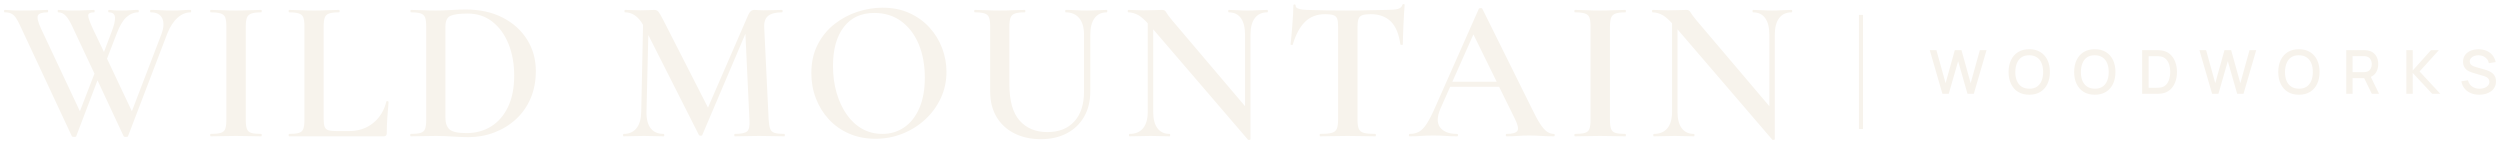
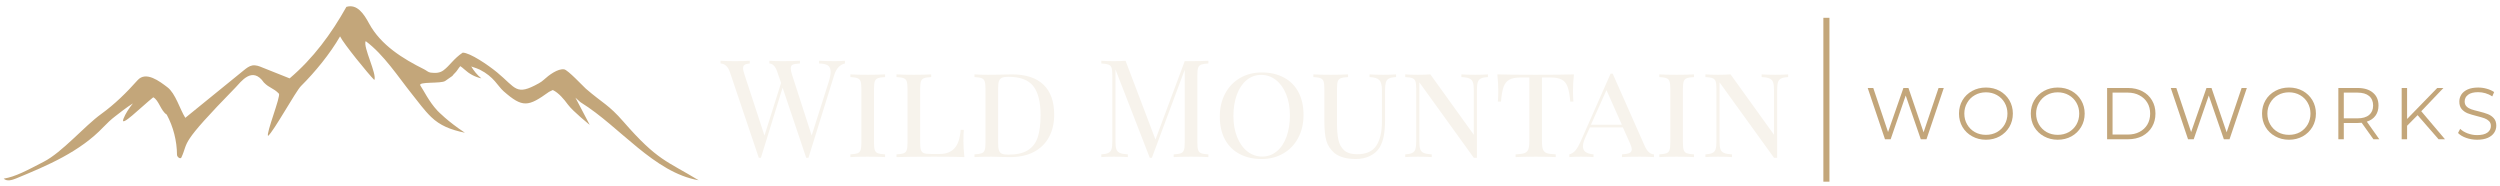
- <svg xmlns="http://www.w3.org/2000/svg" viewBox="-2 -2 1235.91 71.17" role="img" aria-label="Wild Mountain Woodworks">
-   <path d="M918.00 5.37 L918.00 61.79" fill="none" stroke="#F7F3EC" stroke-width="2" stroke-linejoin="miter" />
-   <path d="M92.3 2.9L92.3 2.9Q92.5 2.9 92.5 3.5Q92.5 4.1 92.3 4.1L92.3 4.1Q88.8 4.1 85.8 6.75Q82.8 9.4 80.7 14.6L80.7 14.6L61.3 65.3Q61.2 65.7 60.25 65.7Q59.3 65.7 59.1 65.3L59.1 65.3L46.2 37.7L35.7 65.3Q35.6 65.7 34.65 65.7Q33.7 65.7 33.5 65.3L33.5 65.3L8.2 11.2Q6.9 8.3 5.85 6.8Q4.8 5.3 3.55 4.7Q2.3 4.1 0.3 4.1L0.3 4.1Q0 4.1 0 3.5Q0 2.9 0.3 2.9L0.3 2.9Q1.6 2.9 2.45 3Q3.3 3.1 4.55 3.15Q5.8 3.2 7.9 3.2L7.9 3.2Q11.9 3.2 14.35 3.15Q16.8 3.1 18.5 3Q20.2 2.9 21.5 2.9L21.5 2.9Q21.8 2.9 21.8 3.5Q21.8 4.1 21.5 4.1L21.5 4.1Q17.5 4.1 16.75 5.65Q16 7.2 18.3 12.2L18.3 12.2L37.5 53L44.7 34.4L33.8 11.2Q32.2 7.7 30.6 5.9Q29 4.1 26.8 4.1L26.8 4.1Q26.5 4.1 26.5 3.5Q26.5 2.9 26.8 2.9L26.8 2.9Q27.9 2.9 28.75 3Q29.6 3.1 30.65 3.15Q31.7 3.2 33.6 3.2L33.6 3.2Q38.4 3.2 40.65 3.05Q42.9 2.9 44.5 2.9L44.5 2.9Q44.8 2.9 44.8 3.5Q44.8 4.1 44.5 4.1L44.5 4.1Q41.7 4.1 41.6 5.55Q41.5 7 43.9 12.2L43.9 12.2L49.4 23.7L53 14.2Q55.1 8.9 54.85 6.5Q54.6 4.1 51.8 4.1L51.8 4.1Q51.5 4.1 51.5 3.5Q51.5 2.9 51.8 2.9L51.8 2.9Q52.8 2.9 53.25 3Q53.7 3.1 54.7 3.15Q55.7 3.2 58.3 3.2Q60.9 3.2 62.5 3.05Q64.1 2.9 66.4 2.9L66.4 2.9Q66.6 2.9 66.6 3.5Q66.6 4.1 66.4 4.1L66.4 4.1Q63.1 4.1 60.45 6.55Q57.8 9 55.7 14.6L55.7 14.6L50.9 27L63.2 53L77.8 14.9Q79.6 10 78.2 7.05Q76.8 4.1 72.5 4.1L72.5 4.1Q72.2 4.1 72.2 3.5Q72.2 2.9 72.5 2.9L72.5 2.9Q75.1 2.9 77.45 3.05Q79.8 3.2 83.4 3.2L83.4 3.2Q86.2 3.2 88 3.05Q89.8 2.9 92.3 2.9M119.5 11.2L119.5 57.3Q119.5 60.2 120.05 61.7Q120.6 63.2 122.2 63.7Q123.8 64.2 127.1 64.2L127.1 64.2Q127.4 64.2 127.4 64.8Q127.4 65.4 127.1 65.4L127.1 65.4Q124.6 65.4 121.5 65.3Q118.4 65.2 114.6 65.2L114.6 65.2Q111.1 65.2 107.9 65.3Q104.7 65.4 102.2 65.4L102.2 65.4Q101.9 65.4 101.9 64.8Q101.9 64.2 102.2 64.2L102.2 64.2Q105.4 64.2 107.1 63.7Q108.8 63.2 109.35 61.7Q109.9 60.2 109.9 57.3L109.9 57.3L109.9 11Q109.9 8.1 109.35 6.65Q108.8 5.2 107.1 4.65Q105.4 4.1 102.2 4.1L102.2 4.1Q101.9 4.1 101.9 3.5Q101.9 2.9 102.2 2.9L102.2 2.9Q104.7 2.9 107.9 3.05Q111.1 3.2 114.6 3.2L114.6 3.2Q118.4 3.2 121.55 3.05Q124.7 2.9 127.1 2.9L127.1 2.9Q127.4 2.9 127.4 3.5Q127.4 4.1 127.1 4.1L127.1 4.1Q123.9 4.1 122.25 4.7Q120.6 5.3 120.05 6.8Q119.5 8.3 119.5 11.2L119.5 11.2M158 11.1L158 11.1L158 56.9Q158 59.4 158.5 60.7Q159 62 160.4 62.4Q161.8 62.8 164.5 62.8L164.5 62.8L170.5 62.8Q177.6 62.8 182.5 58.8Q187.4 54.8 189 48.2L189 48.2Q189.1 47.9 189.6 48Q190.1 48.1 190.1 48.4L190.1 48.4Q189.8 51.5 189.5 55.85Q189.2 60.2 189.2 63.9L189.2 63.9Q189.2 65.4 187.7 65.4L187.7 65.4L140.9 65.4Q140.7 65.4 140.7 64.8Q140.7 64.2 140.9 64.2L140.9 64.2Q144.1 64.2 145.75 63.7Q147.4 63.2 147.95 61.7Q148.5 60.2 148.5 57.3L148.5 57.3L148.5 11Q148.5 8.1 147.95 6.65Q147.4 5.2 145.75 4.65Q144.1 4.1 140.9 4.1L140.9 4.1Q140.7 4.1 140.7 3.5Q140.7 2.9 140.9 2.9L140.9 2.9Q143.3 2.9 146.5 3.05Q149.7 3.2 153.2 3.2L153.2 3.2Q156.9 3.2 160.05 3.05Q163.2 2.9 165.6 2.9L165.6 2.9Q165.9 2.9 165.9 3.5Q165.9 4.1 165.6 4.1L165.6 4.1Q162.4 4.1 160.75 4.65Q159.1 5.2 158.55 6.7Q158 8.2 158 11.1M229.6 65.8L229.6 65.8Q226.5 65.8 221.9 65.5Q217.3 65.2 213.5 65.2L213.5 65.2Q209.9 65.2 206.7 65.3Q203.5 65.4 201 65.4L201 65.4Q200.8 65.4 200.8 64.8Q200.8 64.2 201 64.2L201 64.2Q204.2 64.2 205.9 63.7Q207.6 63.2 208.15 61.7Q208.7 60.2 208.7 57.3L208.7 57.3L208.7 11Q208.7 8.1 208.15 6.65Q207.6 5.2 206 4.65Q204.4 4.1 201.1 4.1L201.1 4.1Q200.9 4.1 200.9 3.5Q200.9 2.9 201.1 2.9L201.1 2.9Q203.7 2.9 206.8 3.05Q209.9 3.2 213.5 3.2L213.5 3.2Q217 3.2 221.15 2.95Q225.3 2.7 228.2 2.7L228.2 2.7Q238.7 2.7 246.5 6.7Q254.3 10.7 258.6 17.6Q262.9 24.5 262.9 33.1L262.9 33.1Q262.9 40.6 260.3 46.65Q257.7 52.7 253.05 56.95Q248.4 61.2 242.35 63.5Q236.3 65.8 229.6 65.8M228.6 63.8L228.6 63.8Q235.5 63.8 240.8 60.5Q246.1 57.2 249.15 50.85Q252.2 44.5 252.2 35.3L252.2 35.3Q252.2 26.7 249.4 19.75Q246.6 12.8 241.45 8.75Q236.3 4.7 229.2 4.7L229.2 4.7Q223.3 4.7 220.75 5.8Q218.2 6.9 218.2 11.2L218.2 11.2L218.2 56.2Q218.2 60.1 220.2 61.95Q222.2 63.8 228.6 63.8M315 53.3L315 53.3L315.9 10.3Q312.4 4.1 307 4.1L307 4.1Q306.7 4.1 306.7 3.5Q306.7 2.9 307 2.9L307 2.9Q308.9 2.9 311.05 3Q313.2 3.1 314.7 3.1L314.7 3.1Q316.9 3.1 318.65 3Q320.4 2.9 321.4 2.9L321.4 2.9Q322.8 2.9 323.55 3.85Q324.3 4.8 326 8.1L326 8.1L348 51.2L367.9 5.4Q368.5 4.1 369.2 3.5Q369.9 2.9 370.9 2.9L370.9 2.9Q371.8 2.9 372.85 3Q373.9 3.1 375.4 3.1L375.4 3.1Q378.4 3.1 380.5 3Q382.6 2.9 384.6 2.9L384.6 2.9Q384.9 2.9 384.9 3.5Q384.9 4.1 384.6 4.1L384.6 4.1Q380 4.1 377.8 5.8Q375.6 7.5 375.8 11.6L375.8 11.6L378 57.3Q378.2 60.2 378.75 61.7Q379.3 63.2 380.95 63.7Q382.6 64.2 385.8 64.2L385.8 64.2Q386 64.2 386 64.8Q386 65.4 385.8 65.4L385.8 65.4Q383.2 65.4 380 65.3Q376.8 65.2 373.3 65.2Q369.8 65.2 366.75 65.3Q363.7 65.4 361.2 65.4L361.2 65.4Q361 65.4 361 64.8Q361 64.2 361.2 64.2L361.2 64.2Q366 64.2 367.4 62.9Q368.8 61.6 368.5 57.3L368.5 57.3L366.5 14.7L345.2 64.7Q345.1 65.1 344.4 65.1Q343.7 65.1 343.5 64.7L343.5 64.7L318.5 15.3L317.6 53.3Q317.5 58.6 319.65 61.4Q321.8 64.2 326.1 64.2L326.1 64.2Q326.4 64.2 326.4 64.8Q326.4 65.4 326.1 65.4L326.1 65.4Q323.9 65.4 321.6 65.3Q319.3 65.2 316.4 65.2L316.4 65.2Q313.4 65.2 310.95 65.3Q308.5 65.4 306.3 65.4L306.3 65.4Q306 65.4 306 64.8Q306 64.2 306.3 64.2L306.3 64.2Q310.4 64.2 312.65 61.4Q314.9 58.6 315 53.3M430.8 66.6L430.8 66.6Q423.6 66.6 417.75 64.05Q411.9 61.5 407.75 57Q403.6 52.5 401.35 46.65Q399.1 40.8 399.1 34.2L399.1 34.2Q399.1 26.1 402.25 20Q405.4 13.9 410.6 9.85Q415.8 5.8 422 3.8Q428.2 1.8 434.3 1.8L434.3 1.8Q441.7 1.8 447.55 4.45Q453.4 7.1 457.5 11.6Q461.6 16.1 463.75 21.8Q465.9 27.5 465.9 33.5L465.9 33.5Q465.9 40.5 463.1 46.5Q460.3 52.5 455.45 57Q450.6 61.5 444.25 64.05Q437.9 66.6 430.8 66.6M434.2 64.2L434.2 64.2Q440.2 64.2 444.95 61Q449.7 57.8 452.45 51.55Q455.2 45.3 455.2 36.4L455.2 36.4Q455.2 27.1 452.2 19.9Q449.2 12.7 443.6 8.55Q438 4.4 430.2 4.4L430.2 4.4Q420.5 4.4 415.15 11.35Q409.8 18.3 409.8 30.6L409.8 30.6Q409.8 37.8 411.6 43.95Q413.4 50.1 416.65 54.7Q419.9 59.3 424.35 61.75Q428.8 64.2 434.2 64.2M533.9 43.2L533.9 15.1Q533.9 9.9 531.55 7Q529.2 4.1 524.8 4.1L524.8 4.1Q524.6 4.1 524.6 3.5Q524.6 2.9 524.8 2.9L524.8 2.9Q527.3 2.9 529.85 3.05Q532.4 3.2 535.4 3.2L535.4 3.2Q538 3.2 540.55 3.05Q543.1 2.9 545.2 2.9L545.2 2.9Q545.4 2.9 545.4 3.5Q545.4 4.1 545.2 4.1L545.2 4.1Q541.2 4.1 539.1 7Q537 9.9 537 15.1L537 15.1L537 43.1Q537 50.4 533.95 55.7Q530.9 61 525.4 63.9Q519.9 66.8 512.5 66.8L512.5 66.8Q505.2 66.8 499.5 63.95Q493.8 61.1 490.65 55.8Q487.5 50.5 487.5 43.2L487.5 43.2L487.5 11Q487.5 8.1 486.95 6.65Q486.4 5.2 484.75 4.65Q483.1 4.1 479.9 4.1L479.9 4.1Q479.6 4.1 479.6 3.5Q479.6 2.9 479.9 2.9L479.9 2.9Q482.4 2.9 485.55 3.05Q488.7 3.2 492.2 3.2L492.2 3.2Q495.9 3.2 499 3.05Q502.1 2.9 504.6 2.9L504.6 2.9Q504.9 2.9 504.9 3.5Q504.9 4.1 504.6 4.1L504.6 4.1Q501.3 4.1 499.7 4.7Q498.1 5.3 497.55 6.8Q497 8.3 497 11.2L497 11.2L497 39.7Q497 51.9 502.05 57.6Q507.1 63.3 515.8 63.3L515.8 63.3Q524.3 63.3 529.1 58.05Q533.9 52.8 533.9 43.2L533.9 43.2M565.4 53.3L565.4 53.3L565.4 9.5Q562.8 6.7 560.8 5.5L560.8 5.5Q558.2 4.1 555.8 4.1L555.8 4.1Q555.5 4.1 555.5 3.5Q555.5 2.9 555.8 2.9L555.8 2.9Q557.7 2.9 559.7 3Q561.7 3.1 563.4 3.1L563.4 3.1Q566.4 3.1 568.85 3Q571.3 2.9 572.6 2.9Q573.9 2.9 574.5 4.05Q575.1 5.2 577.5 8.1L577.5 8.1L613.5 50.5L613.5 15.1Q613.5 9.8 611.45 6.95Q609.4 4.1 605.4 4.1L605.4 4.1Q605.2 4.1 605.2 3.5Q605.2 2.9 605.4 2.9L605.4 2.9Q607.5 2.9 609.8 3.05Q612.1 3.2 614.8 3.2L614.8 3.2Q617.4 3.2 619.9 3.05Q622.4 2.9 624.5 2.9L624.5 2.9Q624.8 2.9 624.8 3.5Q624.8 4.1 624.5 4.1L624.5 4.1Q620.5 4.1 618.35 6.95Q616.2 9.8 616.2 15.1L616.2 15.1L616.2 66.8Q616.2 67.1 615.7 67.15Q615.2 67.2 615 67.1L615 67.1L568.1 12.5L568.1 53.3Q568.1 58.6 570.2 61.4Q572.3 64.2 576.2 64.2L576.2 64.2Q576.5 64.2 576.5 64.8Q576.5 65.4 576.2 65.4L576.2 65.4Q574.1 65.4 571.85 65.3Q569.6 65.2 566.9 65.2L566.9 65.2Q564 65.2 561.35 65.3Q558.7 65.4 556.4 65.4L556.4 65.4Q556.1 65.4 556.1 64.8Q556.1 64.2 556.4 64.2L556.4 64.2Q560.8 64.2 563.1 61.4Q565.4 58.6 565.4 53.3M653.1 5L653.1 5Q647 5 643.15 8.8Q639.3 12.6 637.1 20L637.1 20Q637.1 20.1 637.1 20.1L637.1 20.1Q637 20.3 636.6 20.2L636.6 20.2Q636 20.2 636 20L636 20Q636.2 18.6 636.4 16.15Q636.6 13.7 636.85 10.8Q637.1 7.9 637.25 5.15Q637.4 2.4 637.4 0.7L637.4 0.7Q637.4 0.2 637.95 0.2Q638.5 0.2 638.5 0.7L638.5 0.7Q638.5 1.7 639.55 2.15Q640.6 2.6 641.9 2.75Q643.2 2.9 644.1 2.9L644.1 2.9Q652.7 3.2 664.2 3.2L664.2 3.2Q671.3 3.2 675.45 3.05Q679.6 2.9 683.5 2.9L683.5 2.9Q687.1 2.9 688.95 2.45Q690.8 2 691.3 0.4L691.3 0.4Q691.4 0 691.9 0Q692.4 0 692.4 0.4L692.4 0.4Q692.3 2 692.1 4.75Q691.9 7.5 691.8 10.55Q691.7 13.6 691.6 16.15Q691.5 18.7 691.5 20L691.5 20Q691.5 20.2 690.95 20.2Q690.4 20.2 690.3 20L690.3 20Q689.2 12.1 685.5 8.55Q681.8 5 675.6 5L675.6 5Q672.9 5 671.5 5.5Q670.1 6 669.6 7.35Q669.1 8.7 669.1 11.2L669.1 11.2L669.1 57.3Q669.1 60.2 669.75 61.7Q670.4 63.2 672.25 63.7Q674.1 64.2 677.9 64.2L677.9 64.2Q678.2 64.2 678.2 64.8Q678.2 65.4 677.9 65.4L677.9 65.4Q675.2 65.4 671.75 65.3Q668.3 65.2 664.2 65.2L664.2 65.2Q660.3 65.2 656.9 65.3Q653.5 65.4 650.6 65.4L650.6 65.4Q650.4 65.4 650.4 64.8Q650.4 64.2 650.6 64.2L650.6 64.2Q654.4 64.2 656.3 63.7Q658.2 63.2 658.85 61.7Q659.5 60.2 659.5 57.3L659.5 57.3L659.5 11Q659.5 8.5 659.05 7.25Q658.6 6 657.2 5.5Q655.8 5 653.1 5M766.2 64.2L766.2 64.2Q766.6 64.2 766.6 64.8Q766.6 65.4 766.2 65.4L766.2 65.4Q763.2 65.4 760.05 65.2Q756.9 65 754 65L754 65Q750.7 65 748.25 65.2Q745.8 65.4 742.8 65.4L742.8 65.4Q742.4 65.4 742.4 64.8Q742.4 64.2 742.8 64.2L742.8 64.2Q747.3 64.2 748.2 62.6Q749.1 61 746.7 56.3L746.7 56.3L739.1 40.9L714.9 40.9L710.1 51.7Q707.5 57.8 709.95 61Q712.4 64.2 718.3 64.2L718.3 64.2Q718.8 64.2 718.8 64.8Q718.8 65.4 718.3 65.4L718.3 65.4Q715.3 65.4 712.8 65.2Q710.3 65 706.5 65Q702.7 65 700.45 65.2Q698.2 65.4 694.9 65.4L694.9 65.4Q694.5 65.4 694.5 64.8Q694.5 64.2 694.9 64.2L694.9 64.2Q697.6 64.2 699.55 63.1Q701.5 62 703.4 59.05Q705.3 56.1 707.6 50.8L707.6 50.8L729.1 2.3Q729.3 2 730 2Q730.7 2 730.8 2.3L730.8 2.3L755.3 51.7Q757.6 56.5 759.4 59.25Q761.2 62 762.8 63.1Q764.4 64.2 766.2 64.2M716 38.4L737.9 38.4L726.4 15L716 38.4M793.9 11.2L793.9 57.3Q793.9 60.2 794.45 61.7Q795 63.2 796.6 63.7Q798.2 64.2 801.5 64.2L801.5 64.2Q801.8 64.2 801.8 64.8Q801.8 65.4 801.5 65.4L801.5 65.4Q799 65.4 795.9 65.3Q792.8 65.2 789 65.2L789 65.2Q785.5 65.2 782.3 65.3Q779.1 65.4 776.6 65.4L776.6 65.4Q776.3 65.4 776.3 64.8Q776.3 64.2 776.6 64.2L776.6 64.2Q779.8 64.2 781.5 63.7Q783.2 63.2 783.75 61.7Q784.3 60.2 784.3 57.3L784.3 57.3L784.3 11Q784.3 8.1 783.75 6.65Q783.2 5.2 781.5 4.65Q779.8 4.1 776.6 4.1L776.6 4.1Q776.3 4.1 776.3 3.5Q776.3 2.9 776.6 2.9L776.6 2.9Q779.1 2.9 782.3 3.05Q785.5 3.2 789 3.2L789 3.2Q792.8 3.2 795.95 3.05Q799.1 2.9 801.5 2.9L801.5 2.9Q801.8 2.9 801.8 3.5Q801.8 4.1 801.5 4.1L801.5 4.1Q798.3 4.1 796.65 4.7Q795 5.3 794.45 6.8Q793.9 8.3 793.9 11.2L793.9 11.2M824.6 53.3L824.6 53.3L824.6 9.5Q822 6.7 820 5.5L820 5.5Q817.4 4.1 815 4.1L815 4.1Q814.7 4.1 814.7 3.5Q814.7 2.9 815 2.9L815 2.9Q816.9 2.9 818.9 3Q820.9 3.1 822.6 3.1L822.6 3.1Q825.6 3.1 828.05 3Q830.5 2.9 831.8 2.9Q833.1 2.9 833.7 4.05Q834.3 5.2 836.7 8.1L836.7 8.1L872.7 50.5L872.7 15.1Q872.7 9.8 870.65 6.95Q868.6 4.1 864.6 4.1L864.6 4.1Q864.4 4.1 864.4 3.5Q864.4 2.9 864.6 2.9L864.6 2.9Q866.7 2.9 869 3.05Q871.3 3.2 874 3.2L874 3.2Q876.6 3.2 879.1 3.05Q881.6 2.9 883.7 2.9L883.7 2.9Q884 2.9 884 3.5Q884 4.1 883.7 4.1L883.7 4.1Q879.7 4.1 877.55 6.95Q875.4 9.8 875.4 15.1L875.4 15.1L875.4 66.8Q875.4 67.1 874.9 67.15Q874.4 67.2 874.2 67.1L874.2 67.1L827.3 12.5L827.3 53.3Q827.3 58.6 829.4 61.4Q831.5 64.2 835.4 64.2L835.4 64.2Q835.7 64.2 835.7 64.8Q835.7 65.4 835.4 65.4L835.4 65.4Q833.3 65.4 831.05 65.3Q828.8 65.2 826.1 65.2L826.1 65.2Q823.2 65.2 820.55 65.3Q817.9 65.4 815.6 65.4L815.6 65.4Q815.3 65.4 815.3 64.8Q815.3 64.2 815.6 64.2L815.6 64.2Q820 64.2 822.3 61.4Q824.6 58.6 824.6 53.3" fill="#F7F3EC" />
-   <path d="M961.39 44.38L958.27 44.38L952 22.78L955.29 22.78L959.83 39.12L964.38 22.8L967.68 22.78L972.22 39.12L976.77 22.78L980.07 22.78L973.78 44.38L970.66 44.38L966.03 28.23L961.39 44.38M1001.19 44.83L1001.19 44.83Q997.95 44.83 995.67 43.42Q993.39 42 992.18 39.46Q990.97 36.93 990.97 33.58L990.97 33.58Q990.97 30.24 992.18 27.7Q993.39 25.17 995.67 23.75Q997.95 22.33 1001.19 22.33L1001.19 22.33Q1004.41 22.33 1006.7 23.75Q1008.99 25.17 1010.19 27.7Q1011.39 30.24 1011.39 33.58L1011.39 33.58Q1011.39 36.93 1010.19 39.46Q1008.99 42 1006.7 43.42Q1004.41 44.83 1001.19 44.83M1001.19 41.85L1001.19 41.85Q1003.48 41.88 1005 40.84Q1006.53 39.79 1007.29 37.93Q1008.06 36.06 1008.06 33.58L1008.06 33.58Q1008.06 31.11 1007.29 29.26Q1006.53 27.4 1005 26.37Q1003.48 25.33 1001.19 25.32L1001.19 25.32Q998.89 25.29 997.37 26.32Q995.85 27.36 995.08 29.23Q994.32 31.11 994.3 33.58L994.3 33.58Q994.29 36.06 995.05 37.91Q995.82 39.76 997.35 40.8Q998.89 41.83 1001.19 41.85M1033.6 44.83L1033.6 44.83Q1030.36 44.83 1028.08 43.42Q1025.8 42 1024.59 39.46Q1023.39 36.93 1023.39 33.58L1023.39 33.58Q1023.39 30.24 1024.59 27.7Q1025.8 25.17 1028.08 23.75Q1030.36 22.33 1033.6 22.33L1033.6 22.33Q1036.83 22.33 1039.11 23.75Q1041.4 25.17 1042.6 27.7Q1043.8 30.24 1043.8 33.58L1043.8 33.58Q1043.8 36.93 1042.6 39.46Q1041.4 42 1039.11 43.42Q1036.83 44.83 1033.6 44.83M1033.6 41.85L1033.6 41.85Q1035.9 41.88 1037.42 40.84Q1038.94 39.79 1039.71 37.93Q1040.47 36.06 1040.47 33.58L1040.47 33.58Q1040.47 31.11 1039.71 29.26Q1038.94 27.4 1037.42 26.37Q1035.9 25.33 1033.6 25.32L1033.6 25.32Q1031.31 25.29 1029.78 26.32Q1028.26 27.36 1027.5 29.23Q1026.73 31.11 1026.72 33.58L1026.72 33.58Q1026.7 36.06 1027.47 37.91Q1028.23 39.76 1029.77 40.8Q1031.31 41.83 1033.6 41.85M1063.77 44.38L1057 44.38L1057 22.78L1063.77 22.78Q1064.07 22.78 1064.88 22.8Q1065.7 22.81 1066.45 22.92L1066.45 22.92Q1068.99 23.23 1070.72 24.73Q1072.45 26.23 1073.34 28.54Q1074.22 30.84 1074.22 33.58L1074.22 33.58Q1074.22 36.34 1073.34 38.65Q1072.45 40.95 1070.72 42.44Q1068.99 43.93 1066.45 44.25L1066.45 44.25Q1065.7 44.35 1064.88 44.37Q1064.07 44.38 1063.77 44.38L1063.77 44.38M1060.21 25.77L1060.21 41.4L1063.77 41.4Q1064.28 41.4 1064.98 41.37Q1065.69 41.34 1066.23 41.25L1066.23 41.25Q1067.88 40.93 1068.9 39.82Q1069.93 38.7 1070.41 37.06Q1070.89 35.43 1070.89 33.58L1070.89 33.58Q1070.89 31.68 1070.4 30.05Q1069.9 28.42 1068.87 27.32Q1067.85 26.22 1066.23 25.92L1066.23 25.92Q1065.69 25.81 1064.97 25.79Q1064.26 25.77 1063.77 25.77L1063.77 25.77L1060.21 25.77M1094.71 44.38L1091.59 44.38L1085.32 22.78L1088.61 22.78L1093.15 39.12L1097.7 22.8L1100.99 22.78L1105.54 39.12L1110.09 22.78L1113.39 22.78L1107.1 44.38L1103.98 44.38L1099.35 28.23L1094.71 44.38M1134.51 44.83L1134.51 44.83Q1131.27 44.83 1128.99 43.42Q1126.71 42 1125.5 39.46Q1124.29 36.93 1124.29 33.58L1124.29 33.58Q1124.29 30.24 1125.5 27.7Q1126.71 25.17 1128.99 23.75Q1131.27 22.33 1134.51 22.33L1134.51 22.33Q1137.73 22.33 1140.02 23.75Q1142.31 25.17 1143.51 27.7Q1144.71 30.24 1144.71 33.58L1144.71 33.58Q1144.71 36.93 1143.51 39.46Q1142.31 42 1140.02 43.42Q1137.73 44.83 1134.51 44.83M1134.51 41.85L1134.51 41.85Q1136.8 41.88 1138.32 40.84Q1139.85 39.79 1140.61 37.93Q1141.38 36.06 1141.38 33.58L1141.38 33.58Q1141.38 31.11 1140.61 29.26Q1139.85 27.4 1138.32 26.37Q1136.8 25.33 1134.51 25.32L1134.51 25.32Q1132.21 25.29 1130.69 26.32Q1129.17 27.36 1128.4 29.23Q1127.64 31.11 1127.62 33.58L1127.62 33.58Q1127.61 36.06 1128.37 37.91Q1129.14 39.76 1130.67 40.8Q1132.21 41.83 1134.51 41.85M1161.04 44.38L1157.91 44.38L1157.91 22.78L1166.64 22.78Q1166.95 22.78 1167.42 22.81Q1167.88 22.83 1168.3 22.9L1168.3 22.9Q1170.1 23.19 1171.31 24.13Q1172.52 25.08 1173.12 26.52Q1173.71 27.96 1173.71 29.7L1173.71 29.7Q1173.71 32.28 1172.4 34.14L1172.4 34.14Q1171.51 35.4 1170.04 36.01L1170.04 36.01L1174.12 44.38L1170.54 44.38L1166.77 36.63L1161.04 36.63L1161.04 44.38M1161.04 25.74L1161.04 33.66L1166.52 33.66Q1166.82 33.66 1167.18 33.63Q1167.55 33.6 1167.88 33.52L1167.88 33.52Q1168.84 33.3 1169.43 32.69Q1170.01 32.08 1170.27 31.29Q1170.52 30.49 1170.52 29.7Q1170.52 28.9 1170.27 28.12Q1170.01 27.33 1169.43 26.72Q1168.84 26.11 1167.88 25.89L1167.88 25.89Q1167.55 25.8 1167.18 25.77Q1166.82 25.74 1166.52 25.74L1166.52 25.74L1161.04 25.74M1190.76 44.38L1187.62 44.38L1187.62 22.78L1190.76 22.78L1190.76 32.86L1199.8 22.78L1203.7 22.78L1194.15 33.33L1204.41 44.38L1200.39 44.38L1190.76 34.06L1190.76 44.38M1223.64 44.83L1223.64 44.83Q1221.31 44.83 1219.44 44.03Q1217.58 43.23 1216.37 41.74Q1215.16 40.24 1214.8 38.19L1214.8 38.19L1218.07 37.69Q1218.57 39.67 1220.14 40.78Q1221.72 41.88 1223.82 41.88L1223.82 41.88Q1225.12 41.88 1226.22 41.47Q1227.31 41.05 1227.98 40.28Q1228.65 39.51 1228.65 38.43L1228.65 38.43Q1228.65 37.84 1228.44 37.39Q1228.24 36.94 1227.89 36.61Q1227.54 36.27 1227.03 36.02Q1226.53 35.77 1225.93 35.59L1225.93 35.59L1220.4 33.96Q1219.59 33.72 1218.75 33.34Q1217.91 32.95 1217.21 32.33Q1216.51 31.71 1216.08 30.79Q1215.64 29.86 1215.64 28.54L1215.64 28.54Q1215.64 26.55 1216.67 25.16Q1217.7 23.77 1219.45 23.06Q1221.21 22.35 1223.38 22.35L1223.38 22.35Q1225.57 22.38 1227.3 23.13Q1229.04 23.88 1230.18 25.28Q1231.33 26.68 1231.77 28.68L1231.77 28.68L1228.41 29.25Q1228.18 28.03 1227.45 27.16Q1226.71 26.28 1225.65 25.81Q1224.58 25.33 1223.34 25.32L1223.34 25.32Q1222.14 25.29 1221.14 25.68Q1220.14 26.07 1219.55 26.77Q1218.96 27.48 1218.96 28.39L1218.96 28.39Q1218.96 29.29 1219.48 29.85Q1220.01 30.4 1220.78 30.73Q1221.55 31.05 1222.32 31.26L1222.32 31.26L1226.31 32.38Q1227.06 32.59 1228.01 32.95Q1228.96 33.3 1229.85 33.93Q1230.75 34.56 1231.33 35.6Q1231.92 36.64 1231.92 38.22L1231.92 38.22Q1231.92 39.85 1231.26 41.09Q1230.6 42.33 1229.45 43.16Q1228.3 43.99 1226.8 44.41Q1225.3 44.83 1223.64 44.83" fill="#F7F3EC" />
+ <svg xmlns="http://www.w3.org/2000/svg" viewBox="-1 -1 674.29 50.00" role="img" aria-label="Wild Mountain Woodworks">
+   <path d="M154.20 25.34L158.06 32.68C158.06 32.68 153.55 29.07 152.18 27.21C151.12 25.77 149.72 24.06 148.10 23.28C147.64 23.50 147.23 23.69 147.07 23.78C141.47 27.80 139.98 28.14 134.81 23.59C133.20 22.16 132.29 19.76 128.40 17.78C128.09 17.62 127.10 17.24 126.10 16.93C126.75 18.02 127.72 19.27 128.84 20.14C127.04 19.74 125.54 18.89 124.33 17.78C123.86 17.34 123.45 17.06 123.15 16.84C122.68 17.34 122.24 18.18 121.81 18.58C121.50 18.86 121.25 19.17 121.00 19.49C120.38 19.92 119.63 20.45 119.10 20.82C118.01 21.64 111.60 20.92 112.38 22.07C113.18 23.22 114.71 26.42 116.95 28.82C117.23 29.10 119.72 31.72 124.39 34.80C120.47 33.99 117.67 32.84 115.30 30.56C113.40 28.73 111.88 26.58 110.23 24.53C106.37 19.71 102.57 13.76 97.63 10.09C96.85 11.64 100.74 19.02 99.96 20.58C98.40 19.02 91.68 10.80 90.72 8.81C88.04 13.48 83.96 18.46 80.16 22.23C78.77 23.62 72.85 34.39 71.30 35.67C70.70 35.05 74.81 24.87 74.22 24.25C72.70 22.69 71.70 22.81 70.18 21.26C67.03 16.69 63.95 21.14 62.55 22.57C47.05 38.44 50.01 36.94 47.93 41.46C47.68 42.02 46.74 41.37 46.74 40.74C46.71 36.98 45.75 33.21 43.97 29.91C42.35 28.89 41.86 26.02 40.33 25.24C36.97 27.95 31.27 33.68 32.30 31.03C32.83 29.66 33.79 28.20 34.85 26.89C33.05 28.01 31.31 29.41 30.09 30.35C28.94 31.22 27.91 32.21 26.92 33.24C20.57 39.93 11.82 43.64 3.30 47.15C2.21 47.59 0.84 47.99 0.00 47.18C3.14 46.69 6.38 44.91 10.77 42.64C15.81 40.06 21.75 33.02 26.32 29.73C29.94 27.11 33.14 23.97 36.10 20.64C38.37 18.08 42.07 20.95 44.16 22.54C46.34 24.19 47.52 28.48 48.98 30.78C53.59 27.02 60.13 21.73 64.76 17.96C65.45 17.40 66.19 16.81 67.06 16.65C68.00 16.50 68.90 16.84 69.77 17.21C72.23 18.18 74.66 19.17 77.12 20.14C83.47 14.76 88.35 8.13 92.43 0.85C95.32 -0.00 97.13 2.71 98.56 5.36C101.74 11.21 107.74 14.88 113.37 17.68C113.97 17.96 114.46 18.49 115.11 18.58C116.42 18.74 117.61 18.74 118.66 17.93C120.31 16.69 121.43 14.76 123.80 13.20C125.76 13.20 130.65 16.53 133.07 18.52C138.24 22.78 138.11 24.93 144.31 21.48C144.81 21.20 145.27 20.89 145.68 20.51C147.02 19.27 149.47 17.43 151.18 17.71C152.21 17.90 156.20 22.19 157.00 22.91C161.64 26.92 163.10 27.17 167.15 31.81C176.36 42.39 178.85 42.39 187.44 47.62C175.43 45.56 166.15 33.15 155.79 26.71C155.60 26.64 154.98 26.05 154.20 25.34ZM154.20 25.34" fill="#C3A67A" />
+   <path d="M523.27 22.73L518.60 36.56L517.07 36.56L513.00 24.76L508.94 36.56L507.41 36.56L502.75 22.73L504.25 22.73L508.24 34.62L512.38 22.73L513.74 22.73L517.82 34.69L521.86 22.73ZM523.27 22.73" fill="#C3A67A" />
+   <path d="M534.64 36.69C533.27 36.69 532.03 36.38 530.92 35.76C529.80 35.15 528.94 34.31 528.31 33.25C527.69 32.18 527.37 30.97 527.37 29.64C527.37 28.31 527.69 27.11 528.31 26.04C528.94 24.98 529.80 24.15 530.92 23.53C532.03 22.92 533.27 22.61 534.64 22.61C536.01 22.61 537.25 22.91 538.34 23.51C539.44 24.12 540.31 24.96 540.95 26.03C541.58 27.10 541.90 28.31 541.90 29.64C541.90 30.97 541.58 32.18 540.95 33.25C540.31 34.32 539.44 35.17 538.34 35.78C537.25 36.38 536.01 36.69 534.64 36.69ZM534.64 35.37C535.73 35.37 536.72 35.13 537.61 34.64C538.49 34.14 539.19 33.45 539.69 32.58C540.19 31.70 540.44 30.72 540.44 29.64C540.44 28.57 540.19 27.59 539.69 26.72C539.19 25.83 538.49 25.15 537.61 24.65C536.72 24.15 535.73 23.90 534.64 23.90C533.54 23.90 532.55 24.15 531.67 24.65C530.78 25.15 530.08 25.83 529.58 26.72C529.06 27.59 528.81 28.57 528.81 29.64C528.81 30.72 529.06 31.70 529.58 32.58C530.08 33.45 530.78 34.14 531.67 34.64C532.55 35.13 533.54 35.37 534.64 35.37ZM534.64 35.37" fill="#C3A67A" />
+   <path d="M554.00 36.69C552.63 36.69 551.40 36.38 550.28 35.76C549.17 35.15 548.30 34.31 547.67 33.25C547.05 32.18 546.74 30.97 546.74 29.64C546.74 28.31 547.05 27.11 547.67 26.04C548.30 24.98 549.17 24.15 550.28 23.53C551.40 22.92 552.63 22.61 554.00 22.61C555.38 22.61 556.61 22.91 557.70 23.51C558.81 24.12 559.68 24.96 560.31 26.03C560.95 27.10 561.27 28.31 561.27 29.64C561.27 30.97 560.95 32.18 560.31 33.25C559.68 34.32 558.81 35.17 557.70 35.78C556.61 36.38 555.38 36.69 554.00 36.69ZM554.00 35.37C555.09 35.37 556.08 35.13 556.97 34.64C557.85 34.14 558.55 33.45 559.05 32.58C559.55 31.70 559.80 30.72 559.80 29.64C559.80 28.57 559.55 27.59 559.05 26.72C558.55 25.83 557.85 25.15 556.97 24.65C556.08 24.15 555.09 23.90 554.00 23.90C552.91 23.90 551.92 24.15 551.03 24.65C550.15 25.15 549.45 25.83 548.94 26.72C548.43 27.59 548.17 28.57 548.17 29.64C548.17 30.72 548.43 31.70 548.94 32.58C549.45 33.45 550.15 34.14 551.03 34.64C551.92 35.13 552.91 35.37 554.00 35.37ZM554.00 35.37" fill="#C3A67A" />
+   <path d="M567.32 22.73L572.96 22.73C574.42 22.73 575.70 23.03 576.82 23.61C577.94 24.19 578.81 25.01 579.43 26.06C580.05 27.10 580.36 28.29 580.36 29.64C580.36 30.98 580.05 32.18 579.43 33.23C578.81 34.28 577.94 35.09 576.82 35.69C575.70 36.27 574.42 36.56 572.96 36.56L567.32 36.56ZM572.88 35.29C574.09 35.29 575.15 35.06 576.05 34.58C576.97 34.10 577.68 33.44 578.18 32.59C578.68 31.74 578.93 30.76 578.93 29.64C578.93 28.54 578.68 27.56 578.18 26.72C577.68 25.87 576.97 25.20 576.05 24.72C575.15 24.23 574.09 23.98 572.88 23.98L568.79 23.98L568.79 35.29ZM572.88 35.29" fill="#C3A67A" />
+   <path d="M605.01 22.73L600.34 36.56L598.81 36.56L594.74 24.76L590.68 36.56L589.15 36.56L584.49 22.73L585.99 22.73L589.98 34.62L594.12 22.73L595.48 22.73L599.56 34.69L603.60 22.73ZM605.01 22.73" fill="#C3A67A" />
+   <path d="M616.38 36.69C615.01 36.69 613.77 36.38 612.66 35.76C611.54 35.15 610.67 34.31 610.05 33.25C609.42 32.18 609.11 30.97 609.11 29.64C609.11 28.31 609.42 27.11 610.05 26.04C610.67 24.98 611.54 24.15 612.66 23.53C613.77 22.92 615.01 22.61 616.38 22.61C617.75 22.61 618.99 22.91 620.08 23.51C621.18 24.12 622.05 24.96 622.69 26.03C623.32 27.10 623.64 28.31 623.64 29.64C623.64 30.97 623.32 32.18 622.69 33.25C622.05 34.32 621.18 35.17 620.08 35.78C618.99 36.38 617.75 36.69 616.38 36.69ZM616.38 35.37C617.47 35.37 618.46 35.13 619.35 34.64C620.23 34.14 620.92 33.45 621.42 32.58C621.92 31.70 622.17 30.72 622.17 29.64C622.17 28.57 621.92 27.59 621.42 26.72C620.92 25.83 620.23 25.15 619.35 24.65C618.46 24.15 617.47 23.90 616.38 23.90C615.28 23.90 614.29 24.15 613.41 24.65C612.52 25.15 611.82 25.83 611.32 26.72C610.80 27.59 610.55 28.57 610.55 29.64C610.55 30.72 610.80 31.70 611.32 32.58C611.82 33.45 612.52 34.14 613.41 34.64C614.29 35.13 615.28 35.37 616.38 35.37ZM616.38 35.37" fill="#C3A67A" />
+   <path d="M639.15 36.56L635.98 32.11C635.62 32.15 635.26 32.17 634.88 32.17L631.16 32.17L631.16 36.56L629.69 36.56L629.69 22.73L634.88 22.73C636.64 22.73 638.02 23.15 639.02 24.00C640.02 24.83 640.52 25.99 640.52 27.47C640.52 28.55 640.24 29.47 639.69 30.22C639.15 30.96 638.37 31.49 637.37 31.81L640.74 36.56ZM634.83 30.92C636.21 30.92 637.26 30.62 637.98 30.01C638.70 29.41 639.07 28.56 639.07 27.47C639.07 26.35 638.70 25.49 637.98 24.89C637.26 24.29 636.21 23.98 634.83 23.98L631.16 23.98L631.16 30.92ZM634.83 30.92" fill="#C3A67A" />
+   <path d="M651.06 30.06L648.23 32.92L648.23 36.56L646.77 36.56L646.77 22.73L648.23 22.73L648.23 31.09L656.36 22.73L658.03 22.73L652.05 29.00L658.45 36.56L656.72 36.56ZM651.06 30.06" fill="#C3A67A" />
+   <path d="M667.12 36.69C666.09 36.69 665.11 36.52 664.16 36.19C663.22 35.85 662.49 35.42 661.97 34.87L662.55 33.75C663.05 34.25 663.72 34.65 664.55 34.97C665.38 35.28 666.24 35.44 667.12 35.44C668.35 35.44 669.28 35.21 669.90 34.76C670.52 34.31 670.83 33.71 670.83 32.98C670.83 32.43 670.67 31.99 670.33 31.67C670.00 31.34 669.59 31.08 669.10 30.90C668.61 30.73 667.93 30.53 667.07 30.31C666.03 30.05 665.19 29.80 664.57 29.56C663.95 29.31 663.42 28.94 662.97 28.44C662.54 27.94 662.32 27.26 662.32 26.40C662.32 25.71 662.50 25.07 662.87 24.50C663.24 23.93 663.81 23.47 664.57 23.12C665.34 22.78 666.29 22.61 667.41 22.61C668.20 22.61 668.98 22.72 669.74 22.94C670.50 23.15 671.15 23.45 671.71 23.83L671.21 25.00C670.63 24.62 670.01 24.33 669.35 24.14C668.69 23.95 668.05 23.86 667.41 23.86C666.20 23.86 665.29 24.09 664.68 24.56C664.06 25.02 663.76 25.62 663.76 26.36C663.76 26.91 663.92 27.36 664.26 27.70C664.60 28.04 665.02 28.29 665.52 28.47C666.03 28.65 666.71 28.84 667.57 29.04C668.59 29.29 669.41 29.54 670.04 29.79C670.66 30.04 671.19 30.40 671.63 30.90C672.07 31.40 672.29 32.06 672.29 32.90C672.29 33.60 672.09 34.24 671.71 34.81C671.33 35.38 670.76 35.84 669.97 36.19C669.20 36.52 668.25 36.69 667.12 36.69ZM667.12 36.69" fill="#C3A67A" />
+   <path d="M492.43 48.00L492.43 3.80L490.79 3.80L490.79 48.00Z" fill="#C3A67A" />
+   <path d="M224.12 15.49C225.23 15.49 226.15 15.46 226.89 15.39L226.89 16.12C225.51 16.43 224.55 17.49 223.98 19.31L217.05 41.56L216.45 41.56L210.08 22.65L204.23 41.56L203.66 41.56L195.87 18.46C195.35 16.96 194.51 16.17 193.34 16.12L193.34 15.39C194.34 15.46 195.65 15.49 197.26 15.49C199.02 15.49 200.35 15.46 201.23 15.39L201.23 16.12C200.57 16.17 200.10 16.30 199.83 16.49C199.55 16.68 199.42 16.99 199.42 17.40C199.42 17.80 199.55 18.40 199.83 19.20L205.19 35.57L209.67 21.37L208.67 18.46C208.18 16.96 207.46 16.17 206.51 16.12L206.51 15.39C207.39 15.46 208.58 15.49 210.08 15.49C212.18 15.49 213.74 15.46 214.76 15.39L214.76 16.12C213.83 16.17 213.19 16.28 212.83 16.43C212.46 16.59 212.28 16.92 212.28 17.43C212.28 17.88 212.40 18.47 212.64 19.20L217.92 35.54L222.44 21.32C222.83 20.13 223.03 19.14 223.03 18.35C223.03 17.55 222.78 16.99 222.30 16.65C221.80 16.32 221.01 16.14 219.91 16.12L219.91 15.39C221.30 15.46 222.71 15.49 224.12 15.49ZM224.12 15.49" fill="#F7F3EC" />
+   <path d="M237.72 19.79C236.83 19.83 236.19 19.93 235.78 20.09C235.38 20.24 235.11 20.52 234.95 20.93C234.80 21.35 234.73 22.02 234.73 22.95L234.73 37.48C234.73 38.41 234.80 39.08 234.95 39.49C235.11 39.91 235.38 40.19 235.78 40.34C236.19 40.49 236.83 40.58 237.72 40.64L237.72 41.37C236.59 41.30 235.03 41.26 233.05 41.26C230.94 41.26 229.38 41.30 228.36 41.37L228.36 40.64C229.23 40.58 229.87 40.49 230.28 40.34C230.69 40.19 230.96 39.91 231.11 39.49C231.25 39.08 231.33 38.41 231.33 37.48L231.33 22.95C231.33 22.02 231.25 21.35 231.11 20.93C230.96 20.52 230.69 20.24 230.28 20.09C229.87 19.93 229.23 19.83 228.36 19.79L228.36 19.06C229.38 19.13 230.94 19.17 233.05 19.17C235.00 19.17 236.56 19.13 237.72 19.06ZM237.72 19.79" fill="#F7F3EC" />
+   <path d="M250.16 19.79C249.27 19.83 248.63 19.93 248.22 20.09C247.83 20.24 247.55 20.52 247.40 20.93C247.25 21.35 247.18 22.02 247.18 22.95L247.18 37.48C247.18 38.41 247.25 39.08 247.40 39.49C247.55 39.91 247.83 40.19 248.22 40.32C248.63 40.46 249.27 40.53 250.16 40.53L252.47 40.53C254.16 40.53 255.47 40.03 256.41 39.03C257.36 38.02 257.93 36.35 258.11 34.03L258.96 34.03C258.88 34.79 258.85 35.79 258.85 37.04C258.85 38.32 258.93 39.76 259.11 41.37C257.52 41.30 254.84 41.26 251.07 41.26C246.54 41.26 243.12 41.30 240.80 41.37L240.80 40.64C241.68 40.58 242.32 40.49 242.72 40.34C243.13 40.19 243.40 39.91 243.55 39.49C243.70 39.08 243.77 38.41 243.77 37.48L243.77 22.95C243.77 22.02 243.70 21.35 243.55 20.93C243.40 20.52 243.13 20.24 242.72 20.09C242.32 19.93 241.68 19.83 240.80 19.79L240.80 19.06C241.82 19.13 243.38 19.17 245.49 19.17C247.45 19.17 249.00 19.13 250.16 19.06ZM250.16 19.79" fill="#F7F3EC" />
+   <path d="M271.85 19.06C275.66 19.06 278.53 19.99 280.44 21.84C282.37 23.68 283.33 26.38 283.33 29.92C283.33 32.22 282.87 34.24 281.94 35.96C281.01 37.68 279.66 39.02 277.88 39.96C276.11 40.90 273.99 41.37 271.52 41.37L269.40 41.34C268.02 41.29 267.01 41.26 266.38 41.26C264.37 41.26 262.85 41.30 261.83 41.37L261.83 40.64C262.71 40.58 263.35 40.49 263.76 40.34C264.16 40.19 264.44 39.91 264.58 39.49C264.73 39.08 264.80 38.41 264.80 37.48L264.80 22.95C264.80 22.02 264.73 21.35 264.58 20.93C264.44 20.52 264.16 20.24 263.76 20.09C263.35 19.93 262.71 19.83 261.83 19.79L261.83 19.06C262.69 19.13 263.87 19.17 265.40 19.17L268.51 19.14C270.17 19.08 271.29 19.06 271.85 19.06ZM270.93 19.71C270.17 19.71 269.60 19.80 269.22 19.98C268.85 20.15 268.58 20.46 268.43 20.90C268.28 21.34 268.21 21.99 268.21 22.87L268.21 37.56C268.21 38.43 268.28 39.10 268.43 39.54C268.58 39.98 268.85 40.29 269.22 40.46C269.60 40.63 270.18 40.71 270.97 40.71C273.19 40.71 274.94 40.32 276.21 39.53C277.49 38.73 278.39 37.55 278.90 36.01C279.40 34.47 279.66 32.49 279.66 30.07C279.66 26.50 279.00 23.88 277.68 22.21C276.37 20.55 274.12 19.71 270.93 19.71ZM270.93 19.71" fill="#F7F3EC" />
+   <path d="M324.92 16.12C324.04 16.17 323.40 16.27 323.00 16.42C322.59 16.57 322.31 16.85 322.17 17.26C322.02 17.68 321.95 18.35 321.95 19.28L321.95 37.48C321.95 38.41 322.02 39.08 322.17 39.49C322.31 39.91 322.59 40.19 323.00 40.34C323.40 40.49 324.04 40.58 324.92 40.64L324.92 41.37C323.79 41.30 322.24 41.26 320.26 41.26C318.16 41.26 316.59 41.30 315.56 41.37L315.56 40.64C316.44 40.58 317.08 40.49 317.48 40.34C317.89 40.19 318.16 39.91 318.31 39.49C318.47 39.08 318.54 38.41 318.54 37.48L318.54 17.81L309.68 41.56L309.11 41.56L299.86 17.73L299.86 37.12C299.86 38.07 299.93 38.78 300.09 39.24C300.25 39.71 300.56 40.04 301.03 40.24C301.50 40.46 302.22 40.58 303.20 40.64L303.20 41.37C302.31 41.30 301.06 41.26 299.45 41.26C297.98 41.26 296.84 41.30 296.04 41.37L296.04 40.64C296.90 40.58 297.53 40.46 297.95 40.24C298.36 40.04 298.65 39.70 298.79 39.23C298.94 38.75 299.01 38.05 299.01 37.12L299.01 19.28C299.01 18.35 298.94 17.68 298.79 17.26C298.65 16.85 298.37 16.57 297.97 16.42C297.56 16.27 296.92 16.17 296.04 16.12L296.04 15.39C296.84 15.46 297.98 15.49 299.45 15.49C300.72 15.49 301.76 15.46 302.58 15.39L310.65 36.64L318.54 15.49L320.26 15.49C322.24 15.49 323.79 15.46 324.92 15.39ZM324.92 16.12" fill="#F7F3EC" />
+   <path d="M339.31 18.54C341.56 18.54 343.54 18.99 345.24 19.89C346.94 20.77 348.26 22.08 349.19 23.81C350.12 25.54 350.58 27.60 350.58 29.99C350.58 32.34 350.10 34.41 349.13 36.21C348.17 38.02 346.83 39.41 345.11 40.40C343.40 41.39 341.46 41.89 339.28 41.89C337.03 41.89 335.05 41.44 333.35 40.54C331.65 39.65 330.33 38.34 329.39 36.62C328.46 34.89 328.00 32.83 328.00 30.43C328.00 28.08 328.49 26.01 329.46 24.21C330.42 22.41 331.76 21.02 333.47 20.03C335.19 19.04 337.13 18.54 339.31 18.54ZM339.17 19.20C337.67 19.20 336.35 19.67 335.22 20.62C334.08 21.56 333.21 22.87 332.60 24.54C331.98 26.22 331.67 28.14 331.67 30.29C331.67 32.47 332.02 34.39 332.71 36.06C333.39 37.71 334.32 38.99 335.49 39.89C336.66 40.78 337.97 41.23 339.42 41.23C340.91 41.23 342.22 40.76 343.36 39.82C344.51 38.88 345.38 37.57 345.99 35.89C346.60 34.21 346.91 32.29 346.91 30.14C346.91 27.96 346.56 26.04 345.88 24.39C345.20 22.72 344.27 21.44 343.10 20.54C341.92 19.65 340.61 19.20 339.17 19.20ZM339.17 19.20" fill="#F7F3EC" />
+   <path d="M375.54 19.79C374.69 19.83 374.05 19.96 373.64 20.17C373.22 20.38 372.94 20.72 372.79 21.20C372.65 21.68 372.57 22.38 372.57 23.31L372.57 31.42C372.57 33.12 372.45 34.56 372.22 35.74C371.98 36.92 371.60 37.96 371.06 38.84C370.47 39.77 369.63 40.51 368.51 41.06C367.40 41.61 366.13 41.89 364.72 41.89C362.19 41.89 360.26 41.35 358.92 40.28C357.83 39.32 357.11 38.23 356.75 37.01C356.38 35.78 356.20 33.96 356.20 31.53L356.20 22.95C356.20 22.02 356.13 21.35 355.98 20.93C355.83 20.52 355.56 20.24 355.15 20.09C354.75 19.93 354.11 19.83 353.23 19.79L353.23 19.06C354.25 19.13 355.81 19.17 357.92 19.17C359.88 19.17 361.43 19.13 362.59 19.06L362.59 19.79C361.70 19.83 361.06 19.93 360.65 20.09C360.25 20.24 359.98 20.52 359.82 20.93C359.68 21.35 359.61 22.02 359.61 22.95L359.61 32.15C359.61 33.96 359.72 35.46 359.97 36.65C360.22 37.84 360.73 38.80 361.53 39.53C362.33 40.24 363.50 40.60 365.04 40.60C367.49 40.60 369.22 39.83 370.22 38.29C371.22 36.75 371.73 34.60 371.73 31.82L371.73 23.31C371.73 21.99 371.49 21.08 371.01 20.59C370.53 20.10 369.66 19.83 368.39 19.79L368.39 19.06C369.26 19.13 370.50 19.17 372.12 19.17C373.59 19.17 374.73 19.13 375.54 19.06ZM375.54 19.79" fill="#F7F3EC" />
+   <path d="M400.32 19.79C399.47 19.83 398.83 19.96 398.41 20.17C398.00 20.38 397.72 20.72 397.57 21.20C397.42 21.68 397.35 22.38 397.35 23.31L397.35 41.56L396.51 41.56L381.82 21.21L381.82 37.12C381.82 38.07 381.90 38.78 382.06 39.24C382.21 39.71 382.52 40.04 382.99 40.24C383.46 40.46 384.18 40.58 385.16 40.64L385.16 41.37C384.28 41.30 383.03 41.26 381.41 41.26C379.95 41.26 378.81 41.30 378.01 41.37L378.01 40.64C378.86 40.58 379.50 40.46 379.91 40.24C380.33 40.04 380.61 39.70 380.76 39.23C380.90 38.75 380.98 38.05 380.98 37.12L380.98 22.95C380.98 22.02 380.90 21.35 380.76 20.93C380.61 20.52 380.34 20.24 379.93 20.09C379.52 19.93 378.88 19.83 378.01 19.79L378.01 19.06C378.81 19.13 379.95 19.17 381.41 19.17C382.74 19.17 383.86 19.13 384.79 19.06L396.51 35.35L396.51 23.31C396.51 22.36 396.42 21.65 396.26 21.18C396.10 20.71 395.79 20.38 395.32 20.17C394.86 19.96 394.14 19.83 393.16 19.79L393.16 19.06C394.04 19.13 395.28 19.17 396.90 19.17C398.37 19.17 399.51 19.13 400.32 19.06ZM400.32 19.79" fill="#F7F3EC" />
+   <path d="M423.51 19.06C423.34 20.67 423.26 22.12 423.26 23.39C423.26 24.66 423.30 25.66 423.37 26.40L422.53 26.40C422.38 24.68 422.14 23.37 421.82 22.46C421.51 21.56 421.00 20.91 420.29 20.51C419.58 20.10 418.57 19.90 417.25 19.90L414.89 19.90L414.89 37.12C414.89 38.14 414.98 38.89 415.18 39.35C415.38 39.82 415.72 40.13 416.21 40.31C416.70 40.48 417.50 40.58 418.61 40.64L418.61 41.37C417.32 41.30 415.52 41.26 413.20 41.26C410.75 41.26 408.94 41.30 407.78 41.37L407.78 40.64C408.87 40.58 409.66 40.48 410.15 40.31C410.64 40.13 410.98 39.82 411.18 39.35C411.38 38.89 411.48 38.14 411.48 37.12L411.48 19.90L409.14 19.90C407.81 19.90 406.79 20.10 406.07 20.51C405.36 20.91 404.85 21.56 404.53 22.46C404.21 23.37 403.98 24.68 403.84 26.40L403.00 26.40C403.07 25.61 403.11 24.60 403.11 23.39C403.11 22.12 403.02 20.67 402.86 19.06C404.89 19.13 408.33 19.17 413.20 19.17C418.04 19.17 421.48 19.13 423.51 19.06ZM423.51 19.06" fill="#F7F3EC" />
+   <path d="M442.57 38.29C443.22 39.80 444.07 40.58 445.10 40.64L445.10 41.37C444.12 41.30 442.81 41.26 441.18 41.26C439.07 41.26 437.51 41.30 436.47 41.37L436.47 40.64C437.38 40.58 438.04 40.46 438.47 40.28C438.90 40.08 439.11 39.74 439.11 39.28C439.11 38.89 438.94 38.32 438.60 37.56L436.72 33.37L427.82 33.37L426.57 36.12C426.15 37.08 425.94 37.86 425.94 38.46C425.94 39.11 426.17 39.61 426.61 39.96C427.07 40.32 427.80 40.54 428.80 40.64L428.80 41.37C428.07 41.30 426.96 41.26 425.46 41.26C423.97 41.26 422.90 41.30 422.27 41.37L422.27 40.64C422.93 40.47 423.49 40.10 423.96 39.53C424.43 38.94 424.87 38.18 425.29 37.23L433.40 18.87L433.97 18.87ZM436.44 32.64L432.29 23.31L428.10 32.64ZM436.44 32.64" fill="#F7F3EC" />
+   <path d="M455.90 19.79C455.01 19.83 454.37 19.93 453.96 20.09C453.56 20.24 453.29 20.52 453.13 20.93C452.98 21.35 452.91 22.02 452.91 22.95L452.91 37.48C452.91 38.41 452.98 39.08 453.13 39.49C453.29 39.91 453.56 40.19 453.96 40.34C454.37 40.49 455.01 40.58 455.90 40.64L455.90 41.37C454.77 41.30 453.21 41.26 451.23 41.26C449.12 41.26 447.56 41.30 446.54 41.37L446.54 40.64C447.41 40.58 448.05 40.49 448.46 40.34C448.87 40.19 449.14 39.91 449.29 39.49C449.43 39.08 449.51 38.41 449.51 37.48L449.51 22.95C449.51 22.02 449.43 21.35 449.29 20.93C449.14 20.52 448.87 20.24 448.46 20.09C448.05 19.93 447.41 19.83 446.54 19.79L446.54 19.06C447.56 19.13 449.12 19.17 451.23 19.17C453.18 19.17 454.74 19.13 455.90 19.06ZM455.90 19.79" fill="#F7F3EC" />
+   <path d="M481.29 19.79C480.44 19.83 479.80 19.96 479.39 20.17C478.97 20.38 478.69 20.72 478.54 21.20C478.40 21.68 478.33 22.38 478.33 23.31L478.33 41.56L477.48 41.56L462.79 21.21L462.79 37.12C462.79 38.07 462.87 38.78 463.03 39.24C463.18 39.71 463.50 40.04 463.97 40.24C464.43 40.46 465.16 40.58 466.14 40.64L466.14 41.37C465.25 41.30 464.00 41.26 462.39 41.26C460.92 41.26 459.78 41.30 458.98 41.37L458.98 40.64C459.83 40.58 460.47 40.46 460.89 40.24C461.30 40.04 461.58 39.70 461.73 39.23C461.88 38.75 461.95 38.05 461.95 37.12L461.95 22.95C461.95 22.02 461.88 21.35 461.73 20.93C461.58 20.52 461.31 20.24 460.90 20.09C460.50 19.93 459.86 19.83 458.98 19.79L458.98 19.06C459.78 19.13 460.92 19.17 462.39 19.17C463.71 19.17 464.83 19.13 465.76 19.06L477.48 35.35L477.48 23.31C477.48 22.36 477.40 21.65 477.23 21.18C477.08 20.71 476.76 20.38 476.29 20.17C475.83 19.96 475.11 19.83 474.14 19.79L474.14 19.06C475.01 19.13 476.26 19.17 477.87 19.17C479.34 19.17 480.48 19.13 481.29 19.06ZM481.29 19.79" fill="#F7F3EC" />
</svg>
